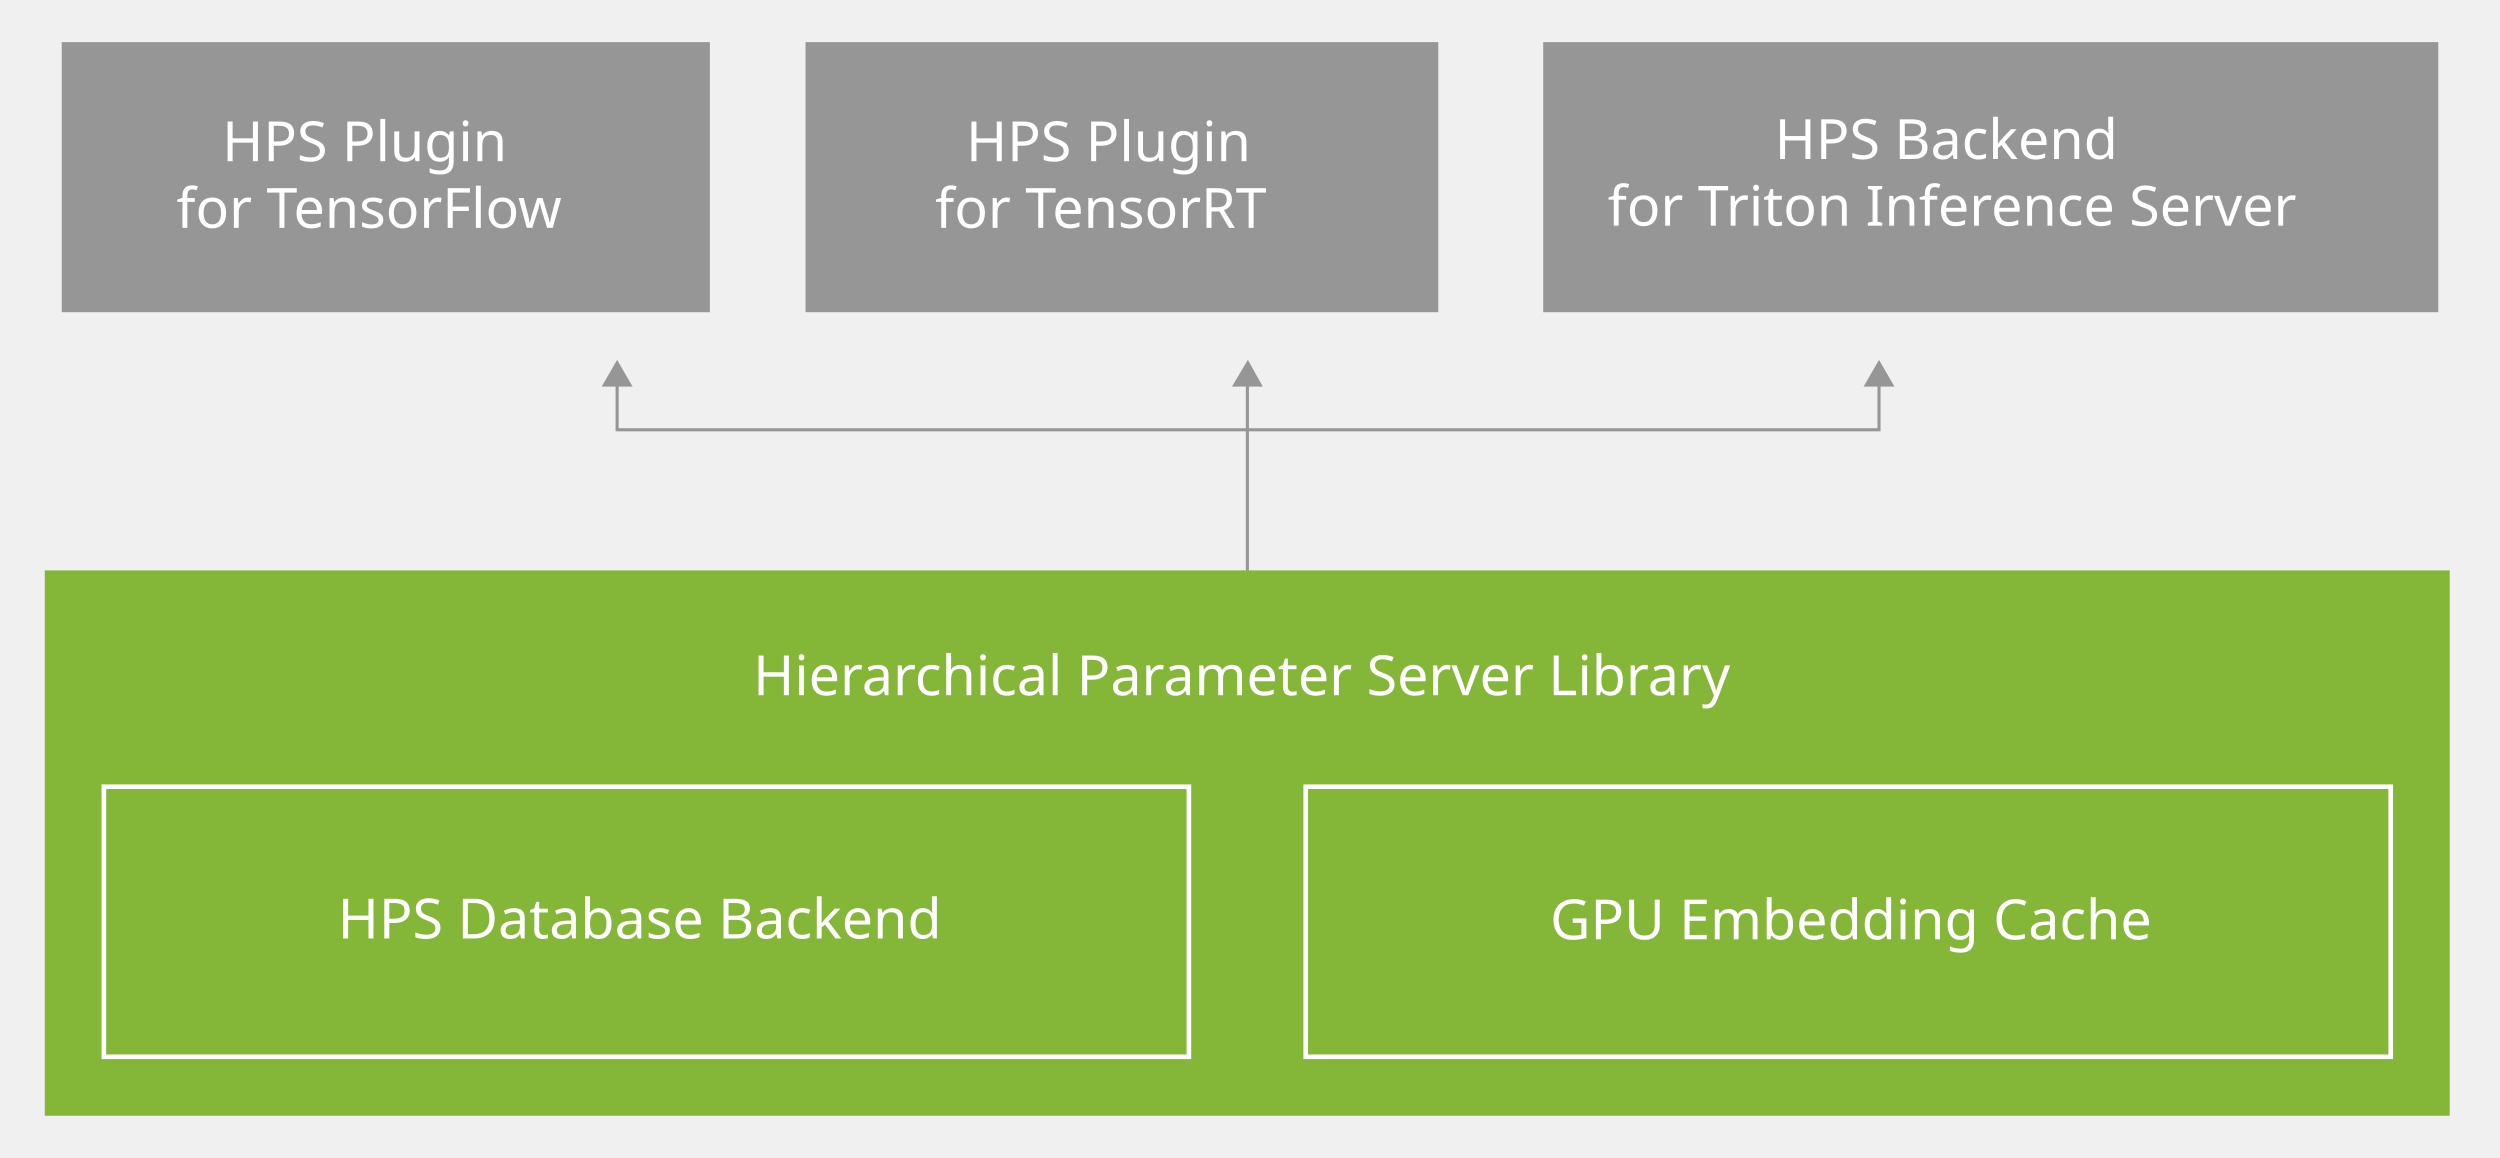
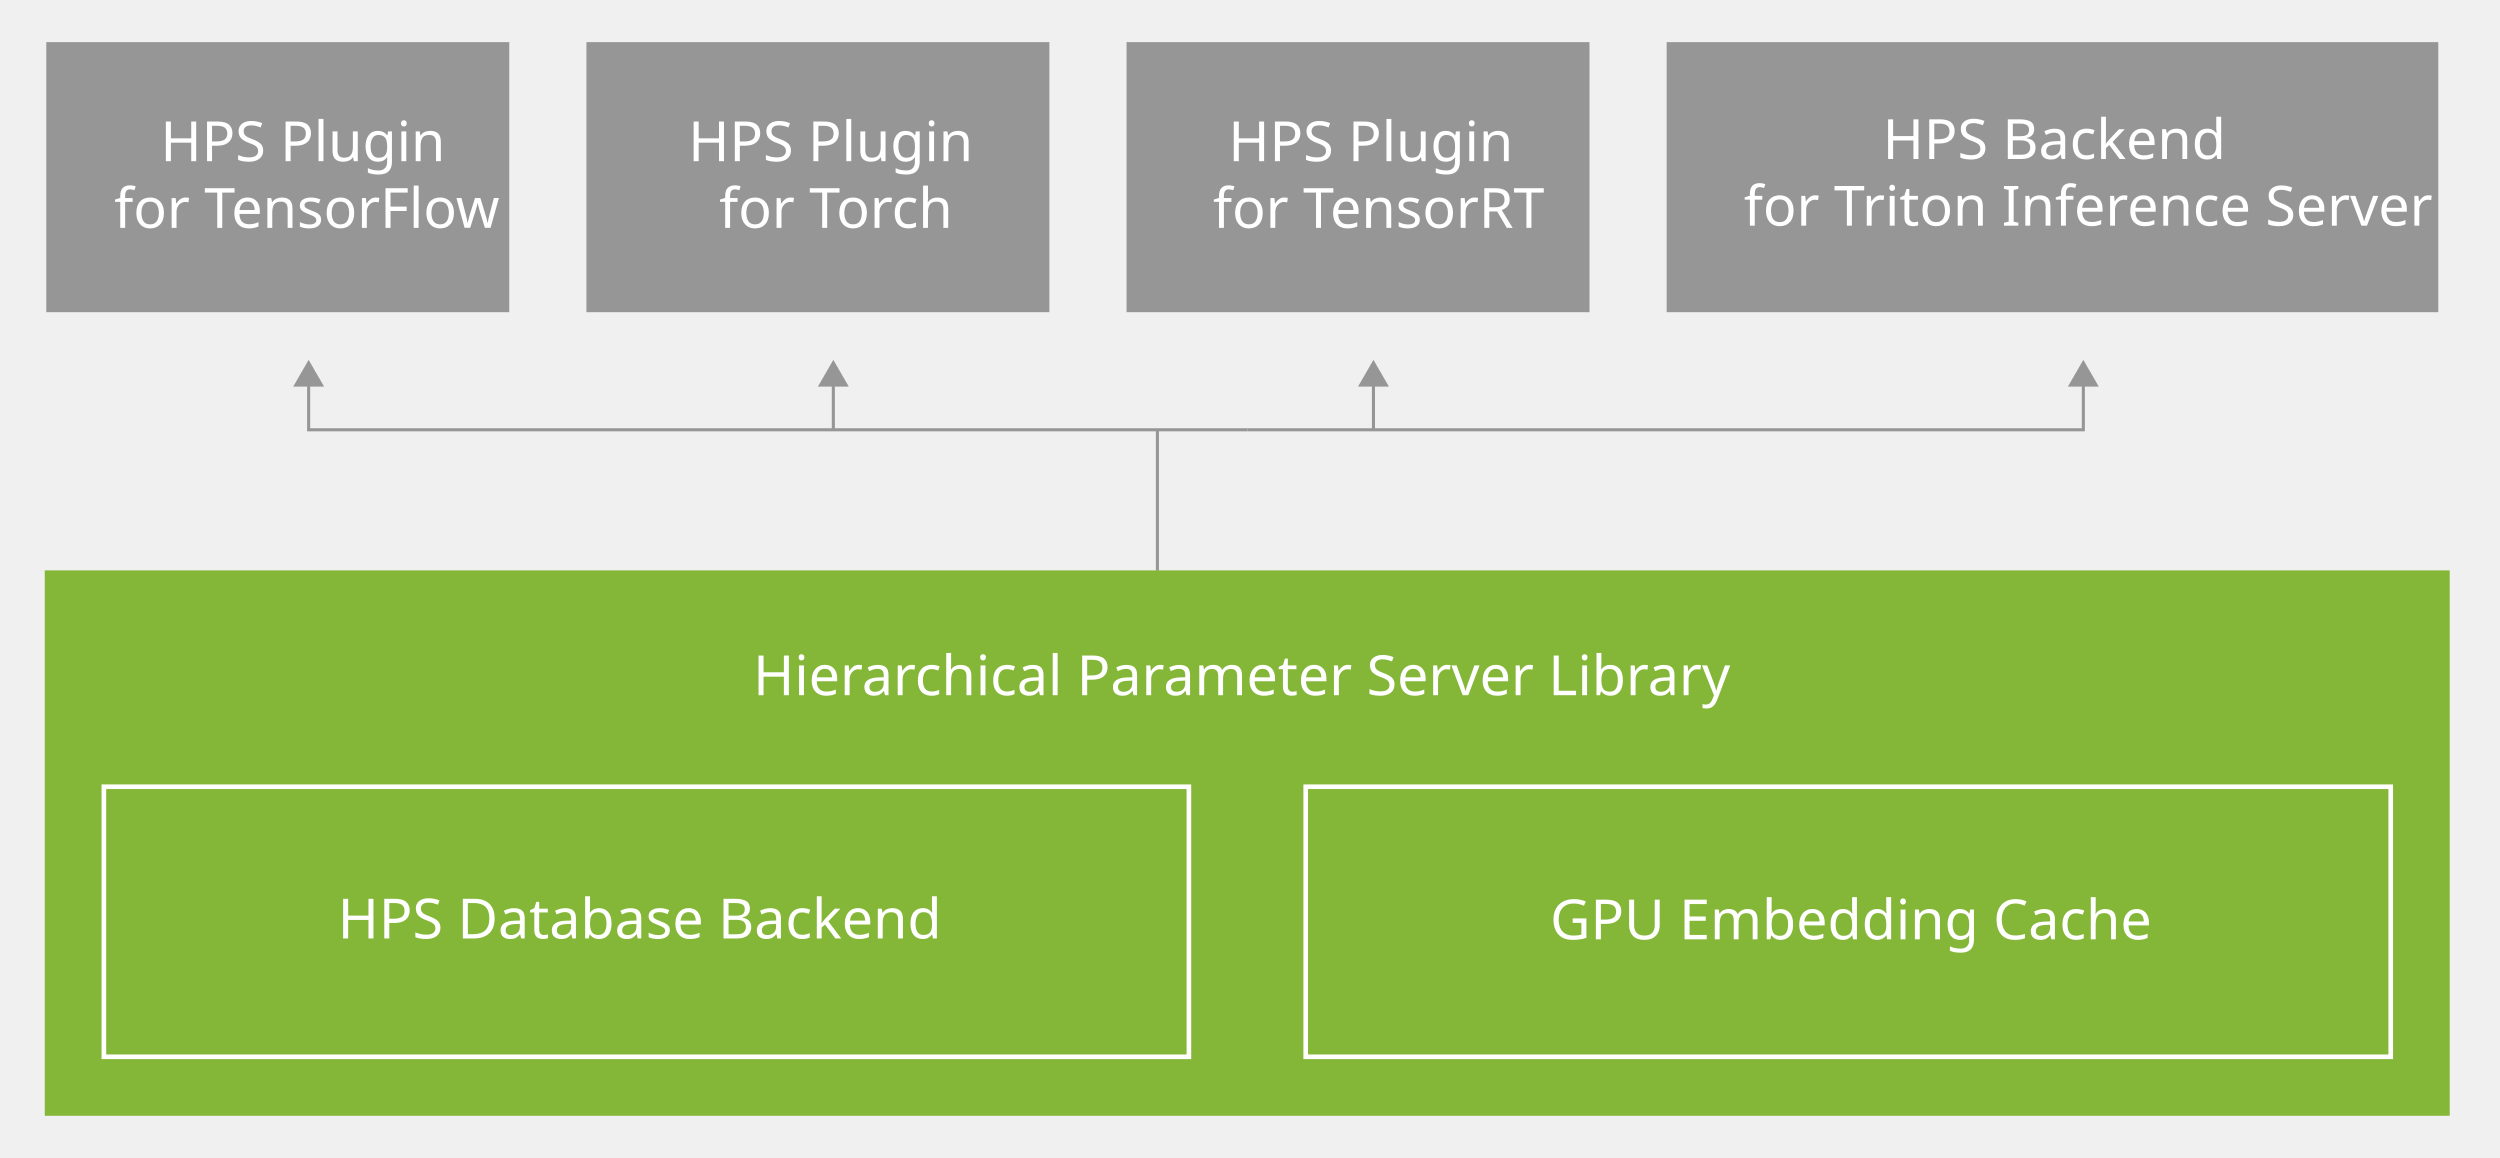
<svg xmlns="http://www.w3.org/2000/svg" version="1.1" id="Layer_1" x="0px" y="0px" viewBox="0 0 1620 750" style="enable-background:new 0 0 1620 750;" xml:space="preserve">
  <style type="text/css">
	.st0{fill:none;stroke:#969696;stroke-width:2;stroke-miterlimit:10;}
	.st1{fill:#969696;}
	.st2{enable-background:new    ;}
	.st3{fill:#FFFFFF;}
	.st4{font-family:'NVIDIASans-Medium';}
	.st5{font-size:36px;}
	.st6{fill:#84B637;stroke:#84B637;stroke-width:0.785;stroke-miterlimit:10;}
	.st7{fill:none;stroke:#FFFFFF;stroke-width:3;stroke-miterlimit:10;}
</style>
  <g>
-     <line class="st0" x1="808.3" y1="369.8" x2="808.3" y2="247.6" />
+     <line class="st0" x1="750" y1="369.8" x2="750" y2="278.5" />
    <g>
      <g>
-         <polyline class="st0" points="808.3,278.5 399.9,278.5 399.9,247.6    " />
+         <polyline class="st0" points="808.3,278.5 200,278.5 200,247.6    " />
        <g>
-           <polygon class="st1" points="409.9,250.5 399.9,233.2 389.9,250.5     " />
+           <polygon class="st1" points="210,250.5 200,233.2 190,250.5     " />
        </g>
      </g>
    </g>
    <g>
      <g>
+         <polyline class="st0" points="540,278.5 540,278.5 540,247.6    " />
        <g>
-           <polygon class="st1" points="818.3,250.5   808.6,233.2   798.3,250.5" />
+           <polygon class="st1" points="550,250.5 540,233.2 530,250.5     " />
        </g>
      </g>
    </g>
    <g>
      <g>
-         <polyline class="st0" points="808.3,278.5 1217.6,278.5 1217.6,247.6    " />
+         <polyline class="st0" points="890,278.5 890,278.5 890,247.6    " />
        <g>
-           <polygon class="st1" points="1227.6,250.5 1217.6,233.2 1207.6,250.5     " />
+           <polygon class="st1" points="900,250.5 890,233.2 880,250.5     " />
+         </g>
+       </g>
+     </g>
+     <g>
+       <g>
+         <polyline class="st0" points="808.3,278.5 1350,278.5 1350,247.6    " />
+         <g>
+           <polygon class="st1" points="1360,250.5 1350,233.2 1340,250.5     " />
        </g>
      </g>
    </g>
  </g>
-   <rect x="40" y="27.3" class="st1" width="420" height="175" />
-   <rect x="522" y="27.3" class="st1" width="410" height="175" />
-   <rect x="1000" y="27.3" class="st1" width="580" height="175" />
+   <rect x="30" y="27.3" class="st1" width="300" height="175" />
+   <rect x="380" y="27.3" class="st1" width="300" height="175" />
+   <rect x="730" y="27.3" class="st1" width="300" height="175" />
+   <rect x="1080" y="27.3" class="st1" width="500" height="175" />
  <g>
    <text transform="matrix(1 0 0 1 144 104.4492)" class="st2">
-       <tspan x="0" y="0" class="st3 st4 st5">HPS Plugin </tspan>
-       <tspan x="-29.7" y="43.2" class="st3 st4 st5">for TensorFlow</tspan>
+       <tspan x="-40" y="0" class="st3 st4 st5">HPS Plugin </tspan>
+       <tspan x="-70" y="43.2" class="st3 st4 st5">for TensorFlow</tspan>
    </text>
  </g>
  <g>
    <text transform="matrix(1 0 0 1 626 104.4492)" class="st2">
-       <tspan x="0" y="0" class="st3 st4 st5">HPS Plugin </tspan>
-       <tspan x="-20" y="43.2" class="st3 st4 st5">for TensorRT</tspan>
+       <tspan x="-180" y="0" class="st3 st4 st5">HPS Plugin </tspan>
+       <tspan x="-160" y="43.2" class="st3 st4 st5">for Torch</tspan>
+     </text>
+   </g>
+   <g>
+     <text transform="matrix(1 0 0 1 626 104.4492)" class="st2">
+       <tspan x="170" y="0" class="st3 st4 st5">HPS Plugin </tspan>
+       <tspan x="160" y="43.2" class="st3 st4 st5">for TensorRT</tspan>
    </text>
  </g>
  <g>
    <text transform="matrix(1 0 0 1 1150 103.0175)" class="st2">
-       <tspan x="0" y="0" class="st3 st4 st5">HPS Backend </tspan>
-       <tspan x="-108.2" y="43.2" class="st3 st4 st5">for Triton Inference Server</tspan>
+       <tspan x="70" y="0" class="st3 st4 st5">HPS Backend </tspan>
+       <tspan x="-20" y="43.2" class="st3 st4 st5">for Triton Inference Server</tspan>
    </text>
  </g>
  <rect x="29.4" y="370" class="st6" width="1557.6" height="352.6" />
  <rect x="67.3" y="509.8" class="st7" width="703.1" height="175" />
  <rect x="846.1" y="509.8" class="st7" width="703.1" height="175" />
  <g>
    <text transform="matrix(1 0 0 1 218.8605 608.1224)" class="st3 st4 st5">HPS Database Backend</text>
  </g>
  <g>
    <text transform="matrix(1 0 0 1 1004.444 608.6907)" class="st3 st4 st5">GPU Embedding Cache</text>
  </g>
  <g>
    <text transform="matrix(1 0 0 1 488.0478 450.4765)" class="st3 st4 st5">Hierarchical Parameter Server Library</text>
  </g>
</svg>
